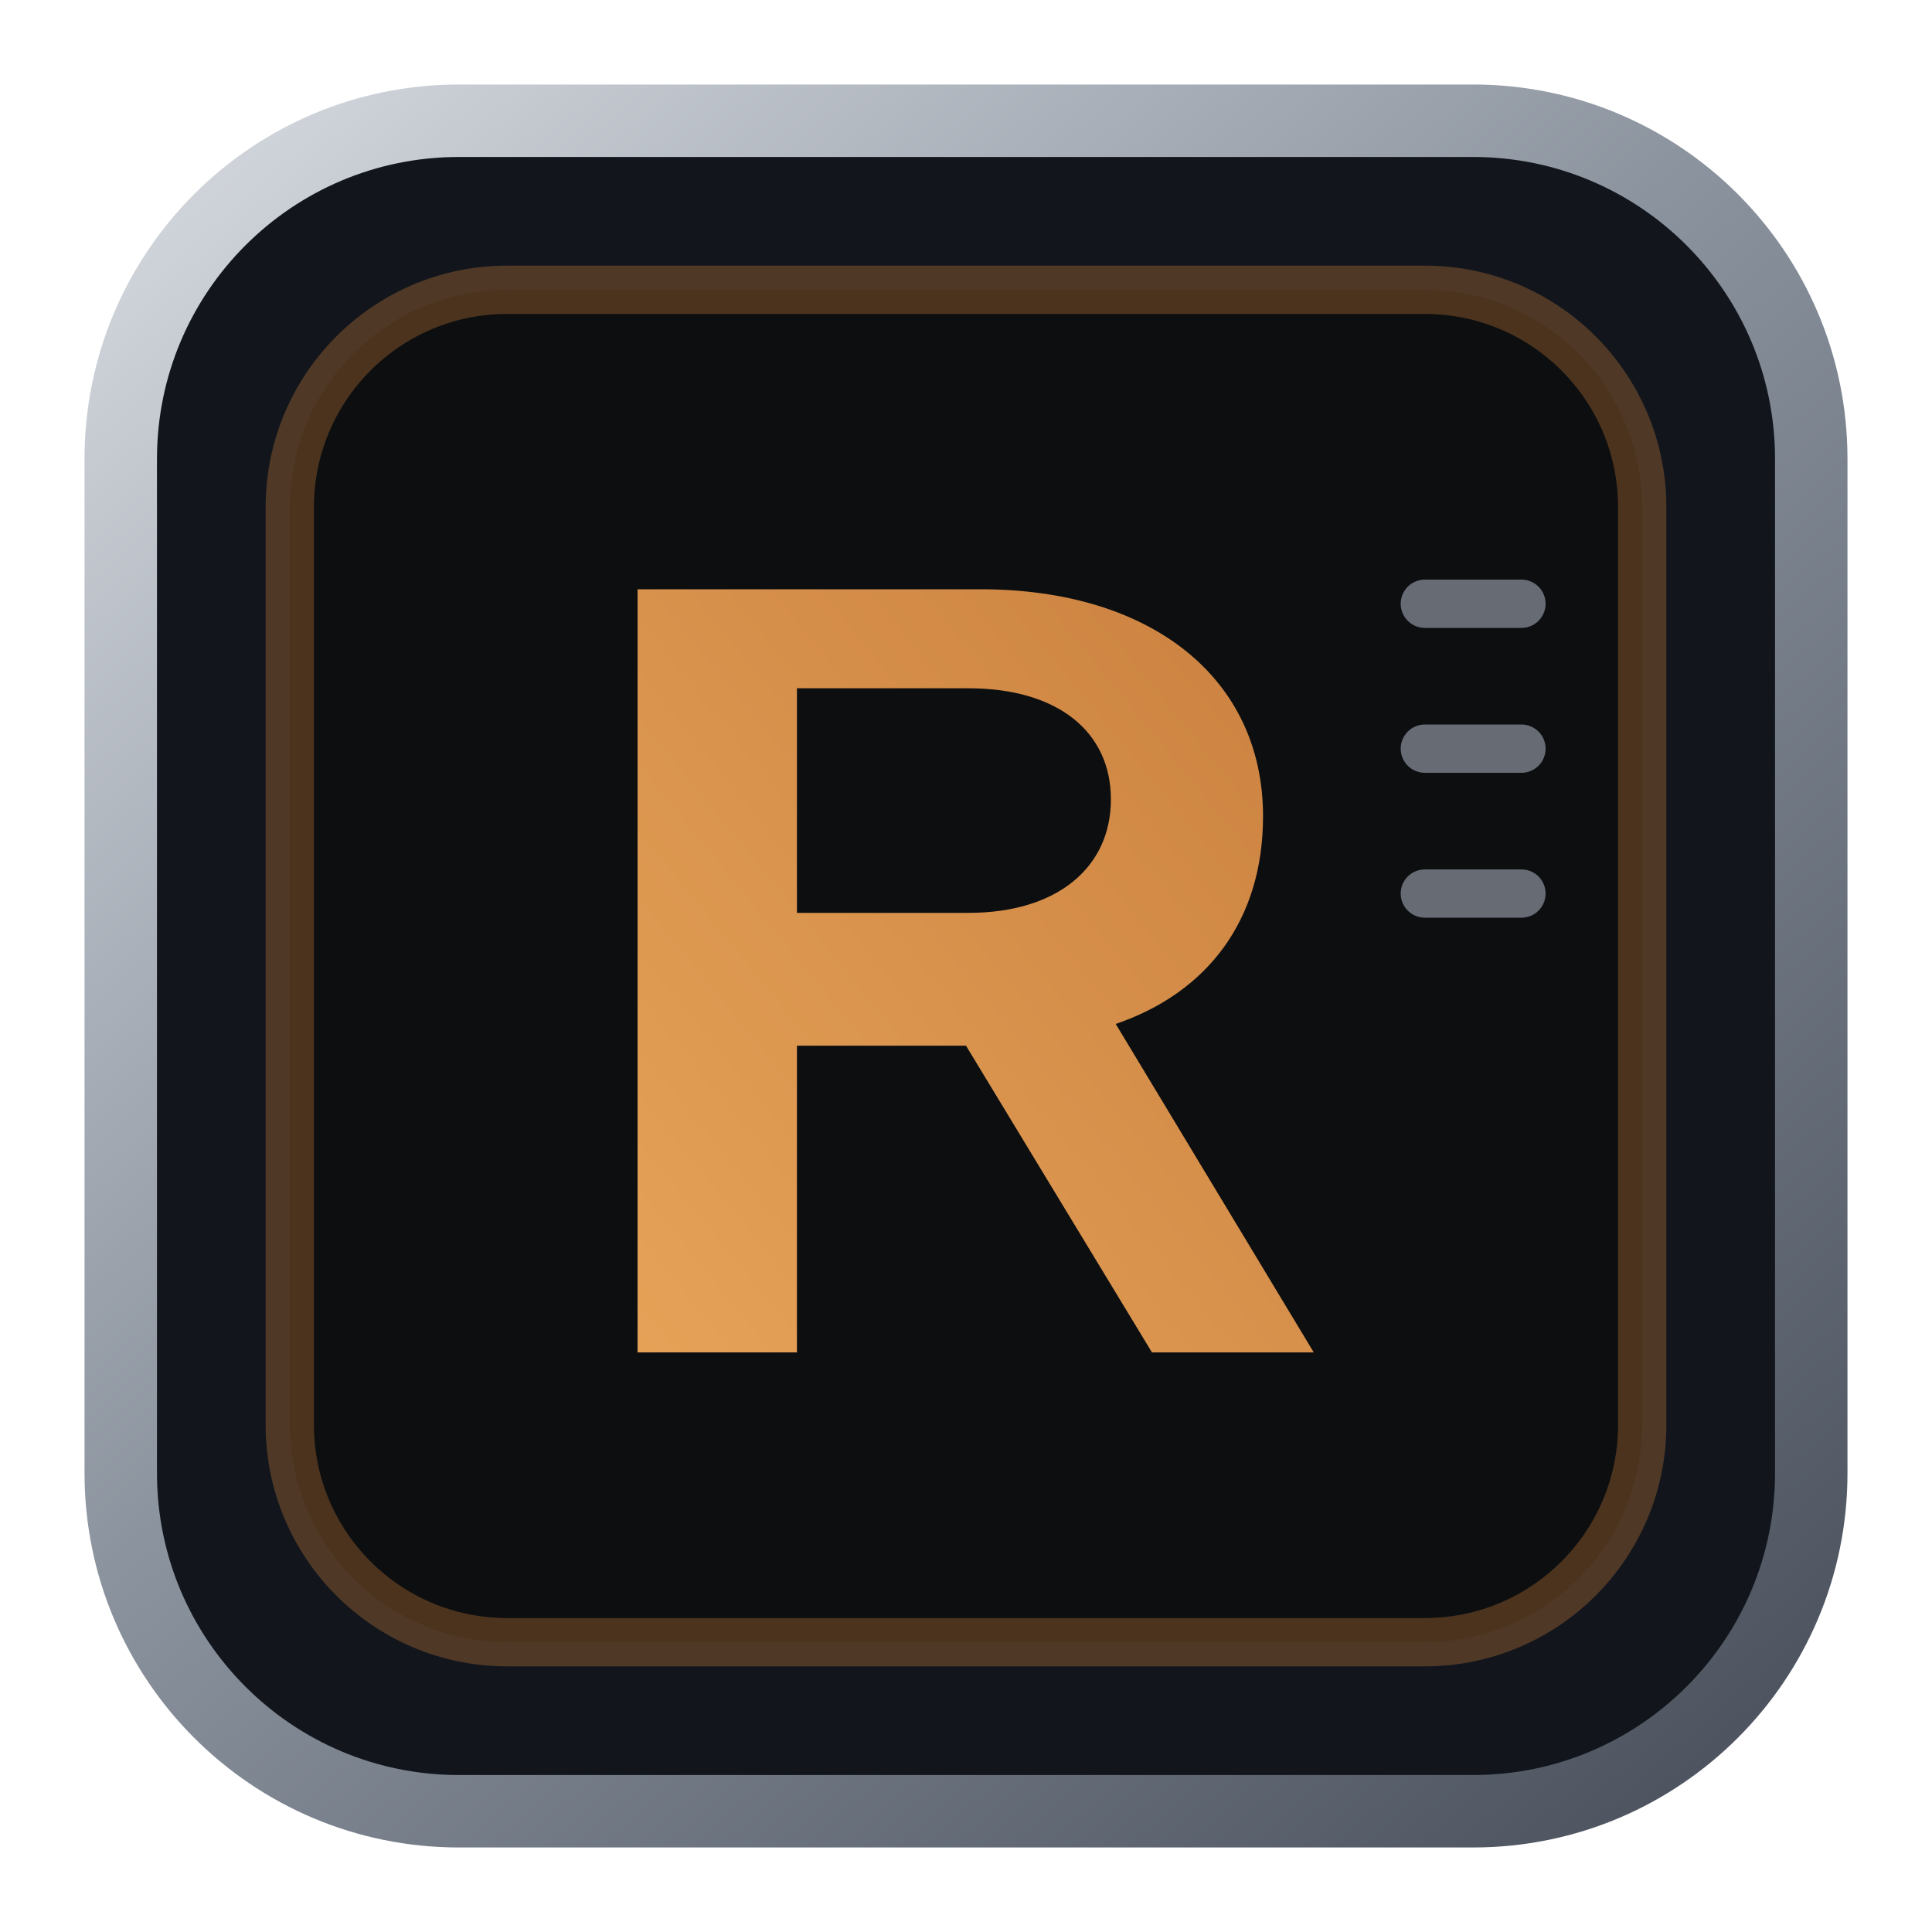
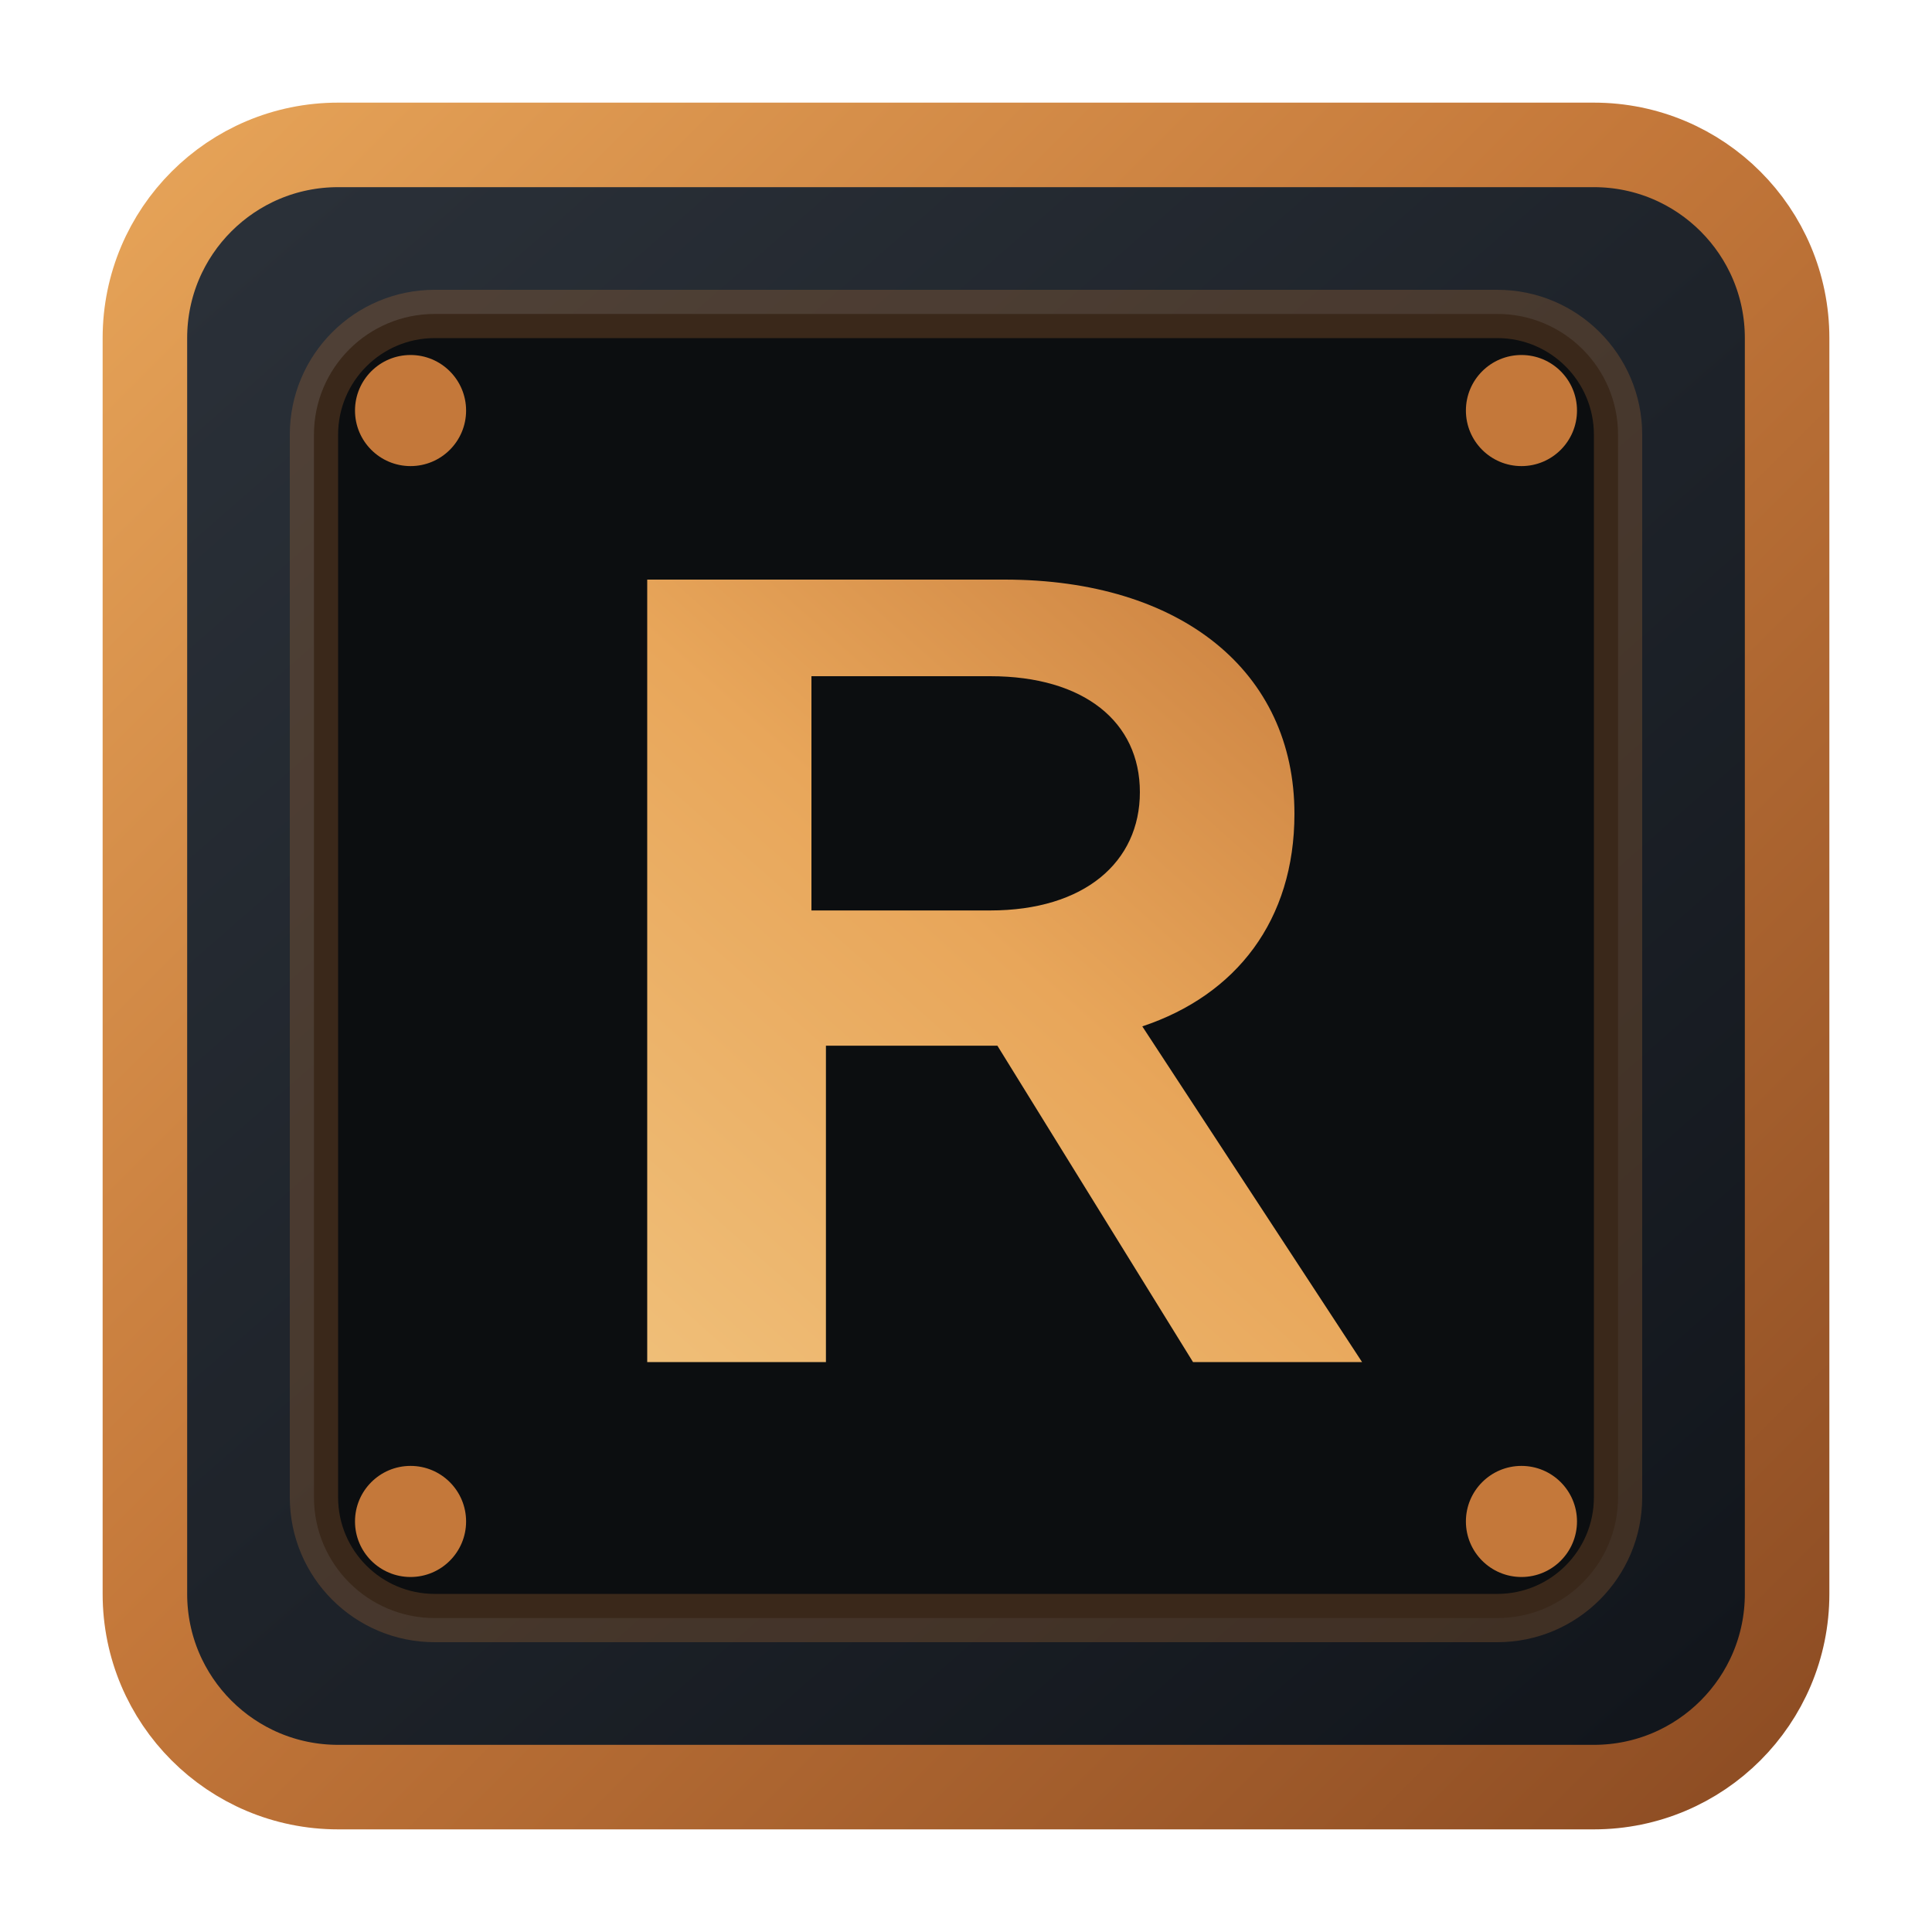
<svg xmlns="http://www.w3.org/2000/svg" viewBox="0 0 40 40" fill="none" role="img" aria-label="rbitcoin">
  <defs>
-     <linearGradient id="steel" x1="4" y1="2" x2="36" y2="38" gradientUnits="userSpaceOnUse">
-       <stop stop-color="#d4d8de" />
-       <stop offset="0.45" stop-color="#8b939e" />
-       <stop offset="1" stop-color="#4a515c" />
+     <linearGradient id="plate" x1="6" y1="4" x2="34" y2="36" gradientUnits="userSpaceOnUse">
+       <stop stop-color="#2a3038" />
+       <stop offset="1" stop-color="#12161c" />
    </linearGradient>
-     <linearGradient id="copper" x1="10" y1="28" x2="32" y2="10" gradientUnits="userSpaceOnUse">
+     <linearGradient id="copperFrame" x1="2" y1="2" x2="38" y2="38" gradientUnits="userSpaceOnUse">
      <stop stop-color="#e8a65a" />
+       <stop offset="0.45" stop-color="#c4783a" />
+       <stop offset="1" stop-color="#8a4a22" />
+     </linearGradient>
+     <linearGradient id="copperR" x1="12" y1="28" x2="28" y2="10" gradientUnits="userSpaceOnUse">
+       <stop stop-color="#f0c07a" />
+       <stop offset="0.5" stop-color="#e8a65a" />
      <stop offset="1" stop-color="#c4783a" />
    </linearGradient>
  </defs>
-   <rect x="2.5" y="2.5" width="35" height="35" rx="7" stroke="url(#steel)" stroke-width="1.5" fill="#12161c" />
-   <rect x="6" y="6" width="28" height="28" rx="4.5" stroke="rgba(196,120,58,0.35)" stroke-width="1" fill="#0c0e10" />
-   <path d="M13.2 28V12.2h7.1c3.55 0 5.85 1.85 5.85 4.7 0 2.15-1.15 3.65-3.05 4.3L27.2 28h-3.35l-3.85-6.35h-3.5V28H13.2Zm3.3-9.1h3.55c1.85 0 2.95-.95 2.95-2.35s-1.1-2.3-2.95-2.3H16.5v4.65Z" fill="url(#copper)" />
-   <path d="M29.5 12.5h2M29.5 15.5h2M29.5 18.5h2" stroke="#8b939e" stroke-width="1" stroke-linecap="round" opacity="0.7" />
+   <rect x="3" y="3" width="34" height="34" rx="4" fill="url(#plate)" stroke="url(#copperFrame)" stroke-width="1.75" />
+   <rect x="6.5" y="6.5" width="27" height="27" rx="2.5" fill="#0c0e10" stroke="rgba(196,120,58,0.25)" stroke-width="1" />
+   <circle cx="8.5" cy="8.5" r="1.15" fill="#c4783a" />
+   <circle cx="31.5" cy="8.5" r="1.15" fill="#c4783a" />
+   <circle cx="8.5" cy="31.5" r="1.15" fill="#c4783a" />
+   <circle cx="31.5" cy="31.5" r="1.15" fill="#c4783a" />
+   <path d="M13.4 28.2V12h7.4c3.65 0 6 1.9 6 4.85 0 2.2-1.2 3.75-3.15 4.4L28.2 28.2h-3.5l-4.05-6.55h-3.55v6.55H13.4Zm3.4-9.35h3.7c1.95 0 3.1-1 3.1-2.45s-1.15-2.4-3.1-2.4h-3.7v4.85Z" fill="url(#copperR)" />
</svg>
